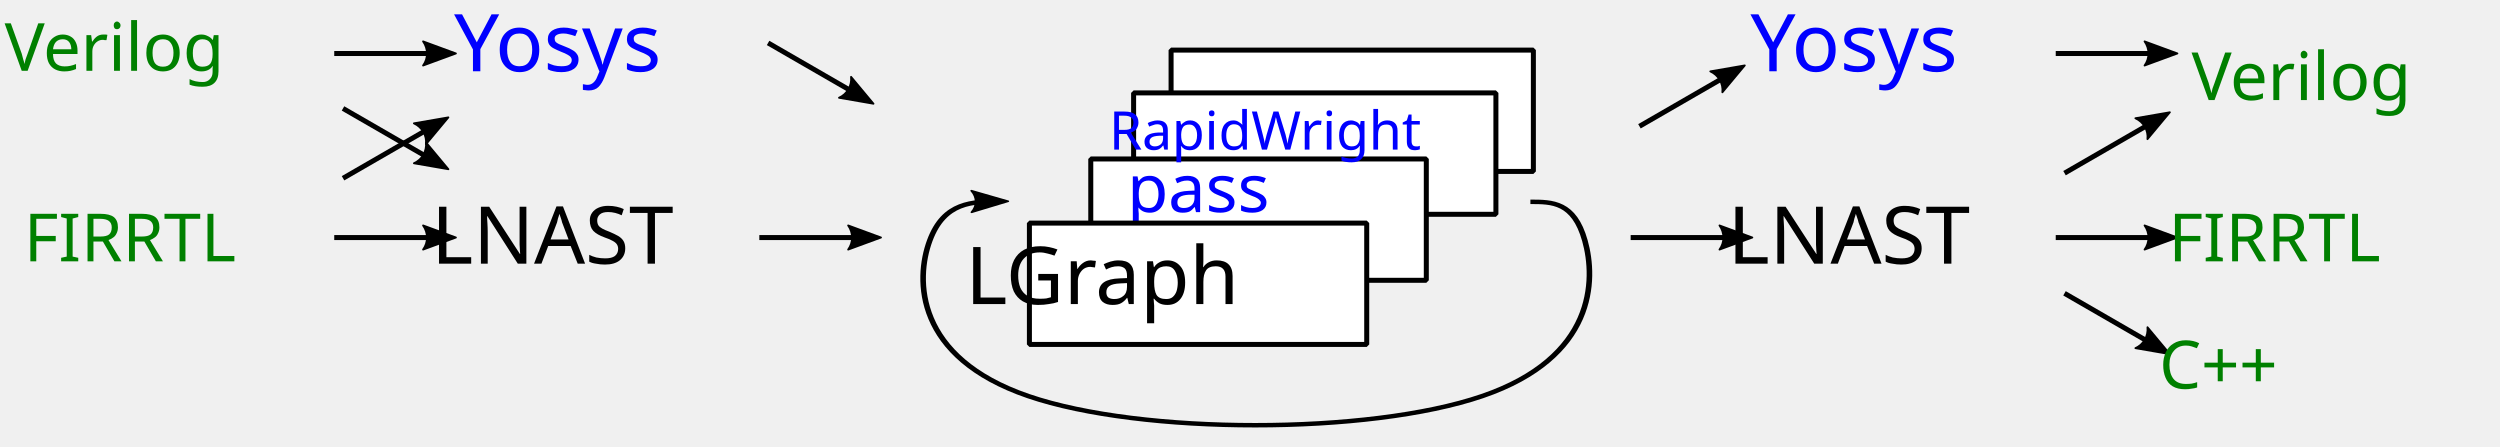
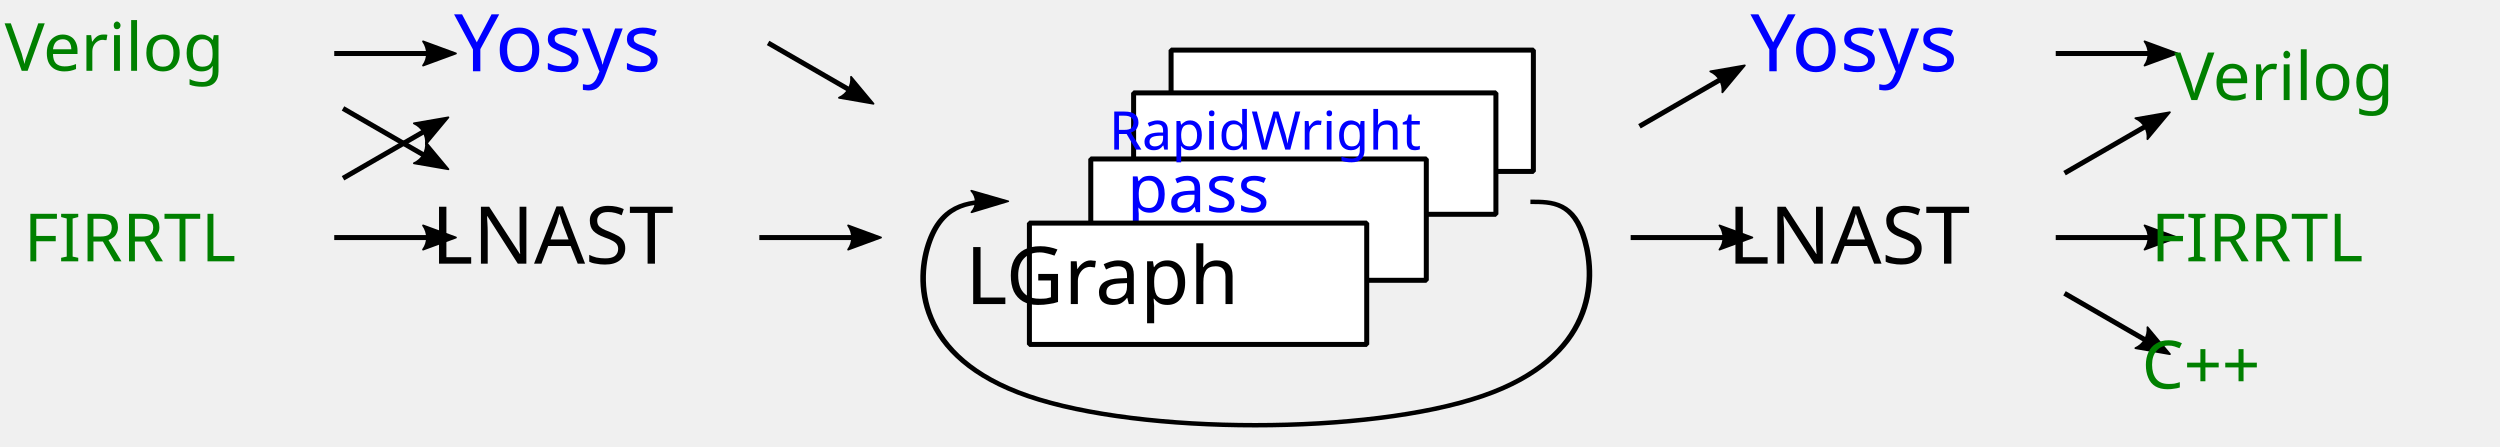
<svg xmlns="http://www.w3.org/2000/svg" width="132.365mm" height="23.631mm" viewBox="0 0 132.365 23.631" version="1.1" id="svg8">
  <defs id="defs2">
    <marker orient="auto" refY="0" refX="0" id="marker2307" style="overflow:visible">
      <path id="path2305" style="fill:#000000;fill-opacity:1;fill-rule:evenodd;stroke:#000000;stroke-width:0.625;stroke-linejoin:round;stroke-opacity:1" d="M 8.719,4.034 -2.207,0.016 8.719,-4.002 c -1.745,2.372 -1.735,5.617 -6e-7,8.035 z" transform="scale(-0.6)" />
    </marker>
    <marker orient="auto" refY="0" refX="0" id="marker2307-9" style="overflow:visible">
      <path id="path2305-2" style="fill:#000000;fill-opacity:1;fill-rule:evenodd;stroke:#000000;stroke-width:0.625;stroke-linejoin:round;stroke-opacity:1" d="M 8.719,4.034 -2.207,0.016 8.719,-4.002 c -1.745,2.372 -1.735,5.617 -6e-7,8.035 z" transform="scale(-0.6)" />
    </marker>
    <marker orient="auto" refY="0" refX="0" id="marker2307-9-6" style="overflow:visible">
      <path id="path2305-2-6" style="fill:#000000;fill-opacity:1;fill-rule:evenodd;stroke:#000000;stroke-width:0.625;stroke-linejoin:round;stroke-opacity:1" d="M 8.719,4.034 -2.207,0.016 8.719,-4.002 c -1.745,2.372 -1.735,5.617 -6e-7,8.035 z" transform="scale(-0.6)" />
    </marker>
    <marker orient="auto" refY="0" refX="0" id="marker2307-9-3" style="overflow:visible">
      <path id="path2305-2-7" style="fill:#000000;fill-opacity:1;fill-rule:evenodd;stroke:#000000;stroke-width:0.625;stroke-linejoin:round;stroke-opacity:1" d="M 8.719,4.034 -2.207,0.016 8.719,-4.002 c -1.745,2.372 -1.735,5.617 -6e-7,8.035 z" transform="scale(-0.6)" />
    </marker>
    <marker orient="auto" refY="0" refX="0" id="marker2307-9-4" style="overflow:visible">
      <path id="path2305-2-61" style="fill:#000000;fill-opacity:1;fill-rule:evenodd;stroke:#000000;stroke-width:0.625;stroke-linejoin:round;stroke-opacity:1" d="M 8.719,4.034 -2.207,0.016 8.719,-4.002 c -1.745,2.372 -1.735,5.617 -6e-7,8.035 z" transform="scale(-0.6)" />
    </marker>
    <marker orient="auto" refY="0" refX="0" id="marker2307-9-4-3" style="overflow:visible">
      <path id="path2305-2-61-8" style="fill:#000000;fill-opacity:1;fill-rule:evenodd;stroke:#000000;stroke-width:0.625;stroke-linejoin:round;stroke-opacity:1" d="M 8.719,4.034 -2.207,0.016 8.719,-4.002 c -1.745,2.372 -1.735,5.617 -6e-7,8.035 z" transform="scale(-0.6)" />
    </marker>
    <marker orient="auto" refY="0" refX="0" id="marker2307-9-9" style="overflow:visible">
      <path id="path2305-2-9" style="fill:#000000;fill-opacity:1;fill-rule:evenodd;stroke:#000000;stroke-width:0.625;stroke-linejoin:round;stroke-opacity:1" d="M 8.719,4.034 -2.207,0.016 8.719,-4.002 c -1.745,2.372 -1.735,5.617 -6e-7,8.035 z" transform="scale(-0.6)" />
    </marker>
    <marker orient="auto" refY="0" refX="0" id="marker2307-9-9-8" style="overflow:visible">
      <path id="path2305-2-9-6" style="fill:#000000;fill-opacity:1;fill-rule:evenodd;stroke:#000000;stroke-width:0.625;stroke-linejoin:round;stroke-opacity:1" d="M 8.719,4.034 -2.207,0.016 8.719,-4.002 c -1.745,2.372 -1.735,5.617 -6e-7,8.035 z" transform="scale(-0.6)" />
    </marker>
    <marker orient="auto" refY="0" refX="0" id="marker2307-9-4-8" style="overflow:visible">
      <path id="path2305-2-61-86" style="fill:#000000;fill-opacity:1;fill-rule:evenodd;stroke:#000000;stroke-width:0.625;stroke-linejoin:round;stroke-opacity:1" d="M 8.719,4.034 -2.207,0.016 8.719,-4.002 c -1.745,2.372 -1.735,5.617 -6e-7,8.035 z" transform="scale(-0.6)" />
    </marker>
    <marker orient="auto" refY="0" refX="0" id="marker2307-9-4-3-8" style="overflow:visible">
      <path id="path2305-2-61-8-8" style="fill:#000000;fill-opacity:1;fill-rule:evenodd;stroke:#000000;stroke-width:0.625;stroke-linejoin:round;stroke-opacity:1" d="M 8.719,4.034 -2.207,0.016 8.719,-4.002 c -1.745,2.372 -1.735,5.617 -6e-7,8.035 z" transform="scale(-0.6)" />
    </marker>
    <marker orient="auto" refY="0" refX="0" id="marker2307-9-9-2" style="overflow:visible">
      <path id="path2305-2-9-1" style="fill:#000000;fill-opacity:1;fill-rule:evenodd;stroke:#000000;stroke-width:0.625;stroke-linejoin:round;stroke-opacity:1" d="M 8.719,4.034 -2.207,0.016 8.719,-4.002 c -1.745,2.372 -1.735,5.617 -6e-7,8.035 z" transform="scale(-0.6)" />
    </marker>
    <marker orient="auto" refY="0" refX="0" id="marker2307-9-4-3-3" style="overflow:visible">
      <path id="path2305-2-61-8-86" style="fill:#000000;fill-opacity:1;fill-rule:evenodd;stroke:#000000;stroke-width:0.625;stroke-linejoin:round;stroke-opacity:1" d="M 8.719,4.034 -2.207,0.016 8.719,-4.002 c -1.745,2.372 -1.735,5.617 -6e-7,8.035 z" transform="scale(-0.6)" />
    </marker>
    <marker orient="auto" refY="0" refX="0" id="marker2307-9-9-0" style="overflow:visible">
      <path id="path2305-2-9-8" style="fill:#000000;fill-opacity:1;fill-rule:evenodd;stroke:#000000;stroke-width:0.625;stroke-linejoin:round;stroke-opacity:1" d="M 8.719,4.034 -2.207,0.016 8.719,-4.002 c -1.745,2.372 -1.735,5.617 -6e-7,8.035 z" transform="scale(-0.6)" />
    </marker>
    <marker orient="auto" refY="0" refX="0" id="marker2307-9-9-0-3" style="overflow:visible">
      <path id="path2305-2-9-8-6" style="fill:#000000;fill-opacity:1;fill-rule:evenodd;stroke:#000000;stroke-width:0.625;stroke-linejoin:round;stroke-opacity:1" d="M 8.719,4.034 -2.207,0.016 8.719,-4.002 c -1.745,2.372 -1.735,5.617 -6e-7,8.035 z" transform="scale(-0.6)" />
    </marker>
    <marker orient="auto" refY="0" refX="0" id="marker2307-9-4-5" style="overflow:visible">
      <path id="path2305-2-61-6" style="fill:#000000;fill-opacity:1;fill-rule:evenodd;stroke:#000000;stroke-width:0.625;stroke-linejoin:round;stroke-opacity:1" d="M 8.719,4.034 -2.207,0.016 8.719,-4.002 c -1.745,2.372 -1.735,5.617 -6e-7,8.035 z" transform="scale(-0.6)" />
    </marker>
    <marker style="overflow:visible" id="marker1375-5" refX="0" refY="0" orient="auto">
      <path transform="scale(-0.6)" d="M 8.719,4.034 -2.207,0.016 8.719,-4.002 c -1.745,2.372 -1.735,5.617 -6e-7,8.035 z" style="fill:#000000;fill-opacity:1;fill-rule:evenodd;stroke:#000000;stroke-width:0.625;stroke-linejoin:round;stroke-opacity:1" id="path1373-0" />
    </marker>
  </defs>
  <g id="layer1" transform="translate(-42.19712,-127.094)">
    <text xml:space="preserve" style="font-style:normal;font-variant:normal;font-weight:normal;font-stretch:normal;font-size:4.233px;line-height:125%;font-family:'Droid Sans Mono';-inkscape-font-specification:'Droid Sans Mono';text-align:center;letter-spacing:0px;word-spacing:0px;writing-mode:lr-tb;text-anchor:middle;fill:#000000;fill-opacity:1;stroke:none;stroke-width:0.265px;stroke-linecap:butt;stroke-linejoin:miter;stroke-opacity:1" x="74.197" y="141.058" id="text817-8">
      <tspan id="tspan815-1" x="74.197" y="141.058" style="font-style:normal;font-variant:normal;font-weight:normal;font-stretch:normal;font-family:'Source Code Pro';-inkscape-font-specification:'Source Code Pro';stroke-width:0.265px">LNAST</tspan>
    </text>
    <text xml:space="preserve" style="font-style:normal;font-variant:normal;font-weight:normal;font-stretch:normal;font-size:4.233px;line-height:125%;font-family:'Droid Sans Mono';-inkscape-font-specification:'Droid Sans Mono';text-align:center;letter-spacing:0px;word-spacing:0px;writing-mode:lr-tb;text-anchor:middle;fill:#0000ff;fill-opacity:1;stroke:none;stroke-width:0.265px;stroke-linecap:butt;stroke-linejoin:miter;stroke-opacity:1" x="74.468" y="130.871" id="text817-8-3-9">
      <tspan id="tspan815-1-4-3" x="74.468" y="130.871" style="font-style:normal;font-variant:normal;font-weight:normal;font-stretch:normal;font-family:'Source Code Pro';-inkscape-font-specification:'Source Code Pro';fill:#0000ff;stroke-width:0.265px">Yosys</tspan>
    </text>
    <text xml:space="preserve" style="font-style:normal;font-variant:normal;font-weight:normal;font-stretch:normal;font-size:4.233px;line-height:125%;font-family:'Droid Sans Mono';-inkscape-font-specification:'Droid Sans Mono';text-align:center;letter-spacing:0px;word-spacing:0px;writing-mode:lr-tb;text-anchor:middle;fill:#000000;fill-opacity:1;stroke:none;stroke-width:0.265px;stroke-linecap:butt;stroke-linejoin:miter;stroke-opacity:1" x="142.837" y="141.058" id="text817-8-4">
      <tspan id="tspan815-1-0" x="142.837" y="141.058" style="font-style:normal;font-variant:normal;font-weight:normal;font-stretch:normal;font-family:'Source Code Pro';-inkscape-font-specification:'Source Code Pro';stroke-width:0.265px">LNAST</tspan>
    </text>
    <path style="fill:none;fill-rule:evenodd;stroke:#000000;stroke-width:0.265px;stroke-linecap:butt;stroke-linejoin:miter;stroke-opacity:1;marker-end:url(#marker2307-9)" d="m 128.534,139.672 h 6.09" id="path2267-8" />
    <text xml:space="preserve" style="font-style:normal;font-variant:normal;font-weight:normal;font-stretch:normal;font-size:4.233px;line-height:125%;font-family:'Droid Sans Mono';-inkscape-font-specification:'Droid Sans Mono';text-align:center;letter-spacing:0px;word-spacing:0px;writing-mode:lr-tb;text-anchor:middle;fill:#0000ff;fill-opacity:1;stroke:none;stroke-width:0.265px;stroke-linecap:butt;stroke-linejoin:miter;stroke-opacity:1" x="143.108" y="130.871" id="text817-8-3-9-0">
      <tspan id="tspan815-1-4-3-0" x="143.108" y="130.871" style="font-style:normal;font-variant:normal;font-weight:normal;font-stretch:normal;font-family:'Source Code Pro';-inkscape-font-specification:'Source Code Pro';fill:#0000ff;stroke-width:0.265px">Yosys</tspan>
    </text>
    <path style="fill:none;fill-rule:evenodd;stroke:#000000;stroke-width:0.265px;stroke-linecap:butt;stroke-linejoin:miter;stroke-opacity:1;marker-end:url(#marker2307-9-4)" d="m 151.505,136.262 5.274,-3.045" id="path2267-8-7" />
    <path style="fill:none;fill-rule:evenodd;stroke:#000000;stroke-width:0.265px;stroke-linecap:butt;stroke-linejoin:miter;stroke-opacity:1;marker-end:url(#marker2307-9-4-3)" d="m 151.504,142.624 5.274,3.045" id="path2267-8-7-9" />
    <path style="fill:none;fill-rule:evenodd;stroke:#000000;stroke-width:0.265px;stroke-linecap:butt;stroke-linejoin:miter;stroke-opacity:1;marker-end:url(#marker2307-9-9)" d="m 151.04,139.672 h 6.09" id="path2267-8-9" />
    <path style="fill:none;fill-rule:evenodd;stroke:#000000;stroke-width:0.265px;stroke-linecap:butt;stroke-linejoin:miter;stroke-opacity:1;marker-end:url(#marker2307-9-9-8)" d="m 151.04,129.927 h 6.09" id="path2267-8-9-3" />
    <path style="fill:none;fill-rule:evenodd;stroke:#000000;stroke-width:0.265px;stroke-linecap:butt;stroke-linejoin:miter;stroke-opacity:1;marker-end:url(#marker2307-9-4-8)" d="m 128.999,133.781 5.274,-3.045" id="path2267-8-7-6" />
    <path style="fill:none;fill-rule:evenodd;stroke:#000000;stroke-width:0.265px;stroke-linecap:butt;stroke-linejoin:miter;stroke-opacity:1;marker-end:url(#marker2307-9-4-3-8)" d="m 82.864,129.367 5.274,3.045" id="path2267-8-7-9-1" />
    <path style="fill:none;fill-rule:evenodd;stroke:#000000;stroke-width:0.265px;stroke-linecap:butt;stroke-linejoin:miter;stroke-opacity:1;marker-end:url(#marker2307-9-9-2)" d="m 82.4,139.672 h 6.09" id="path2267-8-9-8" />
    <path style="fill:none;fill-rule:evenodd;stroke:#000000;stroke-width:0.265px;stroke-linecap:butt;stroke-linejoin:miter;stroke-opacity:1;marker-end:url(#marker2307-9-9-0)" d="m 59.894,129.927 h 6.09" id="path2267-8-9-7" />
    <path style="fill:none;fill-rule:evenodd;stroke:#000000;stroke-width:0.265px;stroke-linecap:butt;stroke-linejoin:miter;stroke-opacity:1;marker-end:url(#marker2307-9-9-0-3)" d="m 59.894,139.672 h 6.09" id="path2267-8-9-7-5" />
    <g id="g8689" transform="translate(0,0.5771177)">
      <path id="path2267-8-7-9-0" d="m 60.358,132.258 5.274,3.045" style="fill:none;fill-rule:evenodd;stroke:#000000;stroke-width:0.265px;stroke-linecap:butt;stroke-linejoin:miter;stroke-opacity:1;marker-end:url(#marker2307-9-4-3-3)" />
      <path id="path2267-8-7-93" d="m 60.359,135.955 5.274,-3.045" style="fill:none;fill-rule:evenodd;stroke:#000000;stroke-width:0.265px;stroke-linecap:butt;stroke-linejoin:miter;stroke-opacity:1;marker-end:url(#marker2307-9-4-5)" />
    </g>
    <g id="g7983" transform="translate(-59.69882,43.27827)">
      <rect y="86.467" x="163.9" height="6.426" width="19.182" id="rect7362-7-7-1" style="opacity:1;fill:#ffffff;fill-opacity:1;fill-rule:evenodd;stroke:#000000;stroke-width:0.265;stroke-linecap:butt;stroke-linejoin:bevel;stroke-miterlimit:4;stroke-dasharray:none;stroke-dashoffset:0;stroke-opacity:1" />
      <rect y="88.735" x="161.916" height="6.426" width="19.182" id="rect7362-7-7" style="opacity:1;fill:#ffffff;fill-opacity:1;fill-rule:evenodd;stroke:#000000;stroke-width:0.265;stroke-linecap:butt;stroke-linejoin:bevel;stroke-miterlimit:4;stroke-dasharray:none;stroke-dashoffset:0;stroke-opacity:1" />
      <rect y="92.231" x="159.648" height="6.426" width="17.765" id="rect7362-7" style="opacity:1;fill:#ffffff;fill-opacity:1;fill-rule:evenodd;stroke:#000000;stroke-width:0.265;stroke-linecap:butt;stroke-linejoin:bevel;stroke-miterlimit:4;stroke-dasharray:none;stroke-dashoffset:0;stroke-opacity:1" />
      <text id="text817-8-3-4" y="95.049" x="168.554" style="font-style:normal;font-variant:normal;font-weight:normal;font-stretch:normal;font-size:3.528px;line-height:125%;font-family:'Droid Sans Mono';-inkscape-font-specification:'Droid Sans Mono';text-align:center;letter-spacing:0px;word-spacing:0px;writing-mode:lr-tb;text-anchor:middle;fill:#0000ff;fill-opacity:1;stroke:none;stroke-width:0.265px;stroke-linecap:butt;stroke-linejoin:miter;stroke-opacity:1" xml:space="preserve">
        <tspan style="font-style:normal;font-variant:normal;font-weight:normal;font-stretch:normal;font-family:'Source Code Pro';-inkscape-font-specification:'Source Code Pro';fill:#0000ff;stroke-width:0.265px" y="95.049" x="168.554" id="tspan815-1-4-2">pass</tspan>
      </text>
      <text id="text817-8-3-9-5-4-8" y="91.74" x="171.441" style="font-style:normal;font-variant:normal;font-weight:normal;font-stretch:normal;font-size:2.822px;line-height:125%;font-family:'Droid Sans Mono';-inkscape-font-specification:'Droid Sans Mono';text-align:center;letter-spacing:0px;word-spacing:0px;writing-mode:lr-tb;text-anchor:middle;fill:#0000ff;fill-opacity:1;stroke:none;stroke-width:0.265px;stroke-linecap:butt;stroke-linejoin:miter;stroke-opacity:1" xml:space="preserve">
        <tspan style="font-style:normal;font-variant:normal;font-weight:normal;font-stretch:normal;font-family:'Source Code Pro';-inkscape-font-specification:'Source Code Pro';fill:#0000ff;stroke-width:0.265px" y="91.74" x="171.441" id="tspan815-1-4-3-9-1-4">RapidWright</tspan>
      </text>
      <g id="g7933">
        <rect style="opacity:1;fill:#ffffff;fill-opacity:1;fill-rule:evenodd;stroke:#000000;stroke-width:0.265;stroke-linecap:butt;stroke-linejoin:bevel;stroke-miterlimit:4;stroke-dasharray:none;stroke-dashoffset:0;stroke-opacity:1" id="rect7362" width="17.859" height="6.426" x="156.399" y="95.627" />
        <text xml:space="preserve" style="font-style:normal;font-variant:normal;font-weight:normal;font-stretch:normal;font-size:4.233px;line-height:125%;font-family:'Droid Sans Mono';-inkscape-font-specification:'Droid Sans Mono';text-align:center;letter-spacing:0px;word-spacing:0px;writing-mode:lr-tb;text-anchor:middle;fill:#000000;fill-opacity:1;stroke:none;stroke-width:0.265px;stroke-linecap:butt;stroke-linejoin:miter;stroke-opacity:1" x="165.207" y="99.913" id="text817-4">
          <tspan x="165.207" y="99.913" style="font-style:normal;font-variant:normal;font-weight:normal;font-stretch:normal;font-family:'Source Code Pro';-inkscape-font-specification:'Source Code Pro';stroke-width:0.265px" id="tspan949-9">LGraph</tspan>
        </text>
      </g>
      <path transform="matrix(1.428155,0,0,1.143417,0.3075046,-61.61576)" id="path1551-3" d="m 127.869,136.536 c 0.809,0 1.617,0 2.021,1.799 0.404,1.799 0.404,5.397 -3.806,7.196 -4.21,1.799 -12.628,1.799 -16.83,6e-5 -4.202,-1.799 -4.186,-5.396 -3.653,-7.199 0.533,-1.803 1.582,-1.81 2.631,-1.818" style="opacity:1;vector-effect:none;fill:none;fill-opacity:1;fill-rule:evenodd;stroke:#000000;stroke-width:0.207px;stroke-linecap:butt;stroke-linejoin:miter;stroke-miterlimit:4;stroke-dasharray:none;stroke-dashoffset:0;stroke-opacity:1;marker-end:url(#marker1375-5)" />
    </g>
-     <text xml:space="preserve" style="font-style:normal;font-variant:normal;font-weight:normal;font-stretch:normal;font-size:3.528px;line-height:125%;font-family:'Droid Sans Mono';-inkscape-font-specification:'Droid Sans Mono';text-align:center;letter-spacing:0px;word-spacing:0px;writing-mode:lr-tb;text-anchor:middle;fill:#000000;fill-opacity:1;stroke:none;stroke-width:0.265px;stroke-linecap:butt;stroke-linejoin:miter;stroke-opacity:1" x="166.334" y="132.393" id="text1008">
-       <tspan id="tspan1006" x="166.334" y="132.393" style="fill:#008000;stroke-width:0.265px">Verilog</tspan>
-     </text>
-     <text xml:space="preserve" style="font-style:normal;font-variant:normal;font-weight:normal;font-stretch:normal;font-size:3.528px;line-height:125%;font-family:'Droid Sans Mono';-inkscape-font-specification:'Droid Sans Mono';text-align:center;letter-spacing:0px;word-spacing:0px;writing-mode:lr-tb;text-anchor:middle;fill:#000000;fill-opacity:1;stroke:none;stroke-width:0.265px;stroke-linecap:butt;stroke-linejoin:miter;stroke-opacity:1" x="164.913" y="140.928" id="text1008-3">
-       <tspan id="tspan1006-6" x="164.913" y="140.928" style="fill:#008000;stroke-width:0.265px">FIRRTL</tspan>
-     </text>
-     <text xml:space="preserve" style="font-style:normal;font-variant:normal;font-weight:normal;font-stretch:normal;font-size:3.528px;line-height:125%;font-family:'Droid Sans Mono';-inkscape-font-specification:'Droid Sans Mono';text-align:center;letter-spacing:0px;word-spacing:0px;writing-mode:lr-tb;text-anchor:middle;fill:#000000;fill-opacity:1;stroke:none;stroke-width:0.265px;stroke-linecap:butt;stroke-linejoin:miter;stroke-opacity:1" x="161.938" y="147.673" id="text1008-7">
-       <tspan id="tspan1006-5" x="161.938" y="147.673" style="fill:#008000;stroke-width:0.265px">C++</tspan>
-     </text>
+     <g id="g1198">
+       <text id="text1008" y="132.393" x="166.334" style="font-style:normal;font-variant:normal;font-weight:normal;font-stretch:normal;font-size:3.528px;line-height:125%;font-family:'Droid Sans Mono';-inkscape-font-specification:'Droid Sans Mono';text-align:center;letter-spacing:0px;word-spacing:0px;writing-mode:lr-tb;text-anchor:middle;fill:#000000;fill-opacity:1;stroke:none;stroke-width:0.265px;stroke-linecap:butt;stroke-linejoin:miter;stroke-opacity:1" xml:space="preserve">
+         <tspan style="fill:#008000;stroke-width:0.265px" y="132.393" x="166.334" id="tspan1006">Verilog</tspan>
+       </text>
+       <text id="text1008-3" y="140.928" x="164.913" style="font-style:normal;font-variant:normal;font-weight:normal;font-stretch:normal;font-size:3.528px;line-height:125%;font-family:'Droid Sans Mono';-inkscape-font-specification:'Droid Sans Mono';text-align:center;letter-spacing:0px;word-spacing:0px;writing-mode:lr-tb;text-anchor:middle;fill:#000000;fill-opacity:1;stroke:none;stroke-width:0.265px;stroke-linecap:butt;stroke-linejoin:miter;stroke-opacity:1" xml:space="preserve">
+         <tspan style="fill:#008000;stroke-width:0.265px" y="140.928" x="164.913" id="tspan1006-6">FIRRTL</tspan>
+       </text>
+       <text id="text1008-7" y="147.673" x="161.938" style="font-style:normal;font-variant:normal;font-weight:normal;font-stretch:normal;font-size:3.528px;line-height:125%;font-family:'Droid Sans Mono';-inkscape-font-specification:'Droid Sans Mono';text-align:center;letter-spacing:0px;word-spacing:0px;writing-mode:lr-tb;text-anchor:middle;fill:#000000;fill-opacity:1;stroke:none;stroke-width:0.265px;stroke-linecap:butt;stroke-linejoin:miter;stroke-opacity:1" xml:space="preserve">
+         <tspan style="fill:#008000;stroke-width:0.265px" y="147.673" x="161.938" id="tspan1006-5">C++</tspan>
+       </text>
+     </g>
    <text xml:space="preserve" style="font-style:normal;font-variant:normal;font-weight:normal;font-stretch:normal;font-size:3.528px;line-height:125%;font-family:'Droid Sans Mono';-inkscape-font-specification:'Droid Sans Mono';text-align:center;letter-spacing:0px;word-spacing:0px;writing-mode:lr-tb;text-anchor:middle;fill:#000000;fill-opacity:1;stroke:none;stroke-width:0.265px;stroke-linecap:butt;stroke-linejoin:miter;stroke-opacity:1" x="51.368" y="140.928" id="text1008-3-3">
      <tspan id="tspan1006-6-5" x="51.368" y="140.928" style="fill:#008000;stroke-width:0.265px">FIRRTL</tspan>
    </text>
    <text xml:space="preserve" style="font-style:normal;font-variant:normal;font-weight:normal;font-stretch:normal;font-size:3.528px;line-height:125%;font-family:'Droid Sans Mono';-inkscape-font-specification:'Droid Sans Mono';text-align:center;letter-spacing:0px;word-spacing:0px;writing-mode:lr-tb;text-anchor:middle;fill:#000000;fill-opacity:1;stroke:none;stroke-width:0.265px;stroke-linecap:butt;stroke-linejoin:miter;stroke-opacity:1" x="50.544" y="130.841" id="text1008-6">
      <tspan id="tspan1006-2" x="50.544" y="130.841" style="fill:#008000;stroke-width:0.265px">Verilog</tspan>
    </text>
  </g>
</svg>
